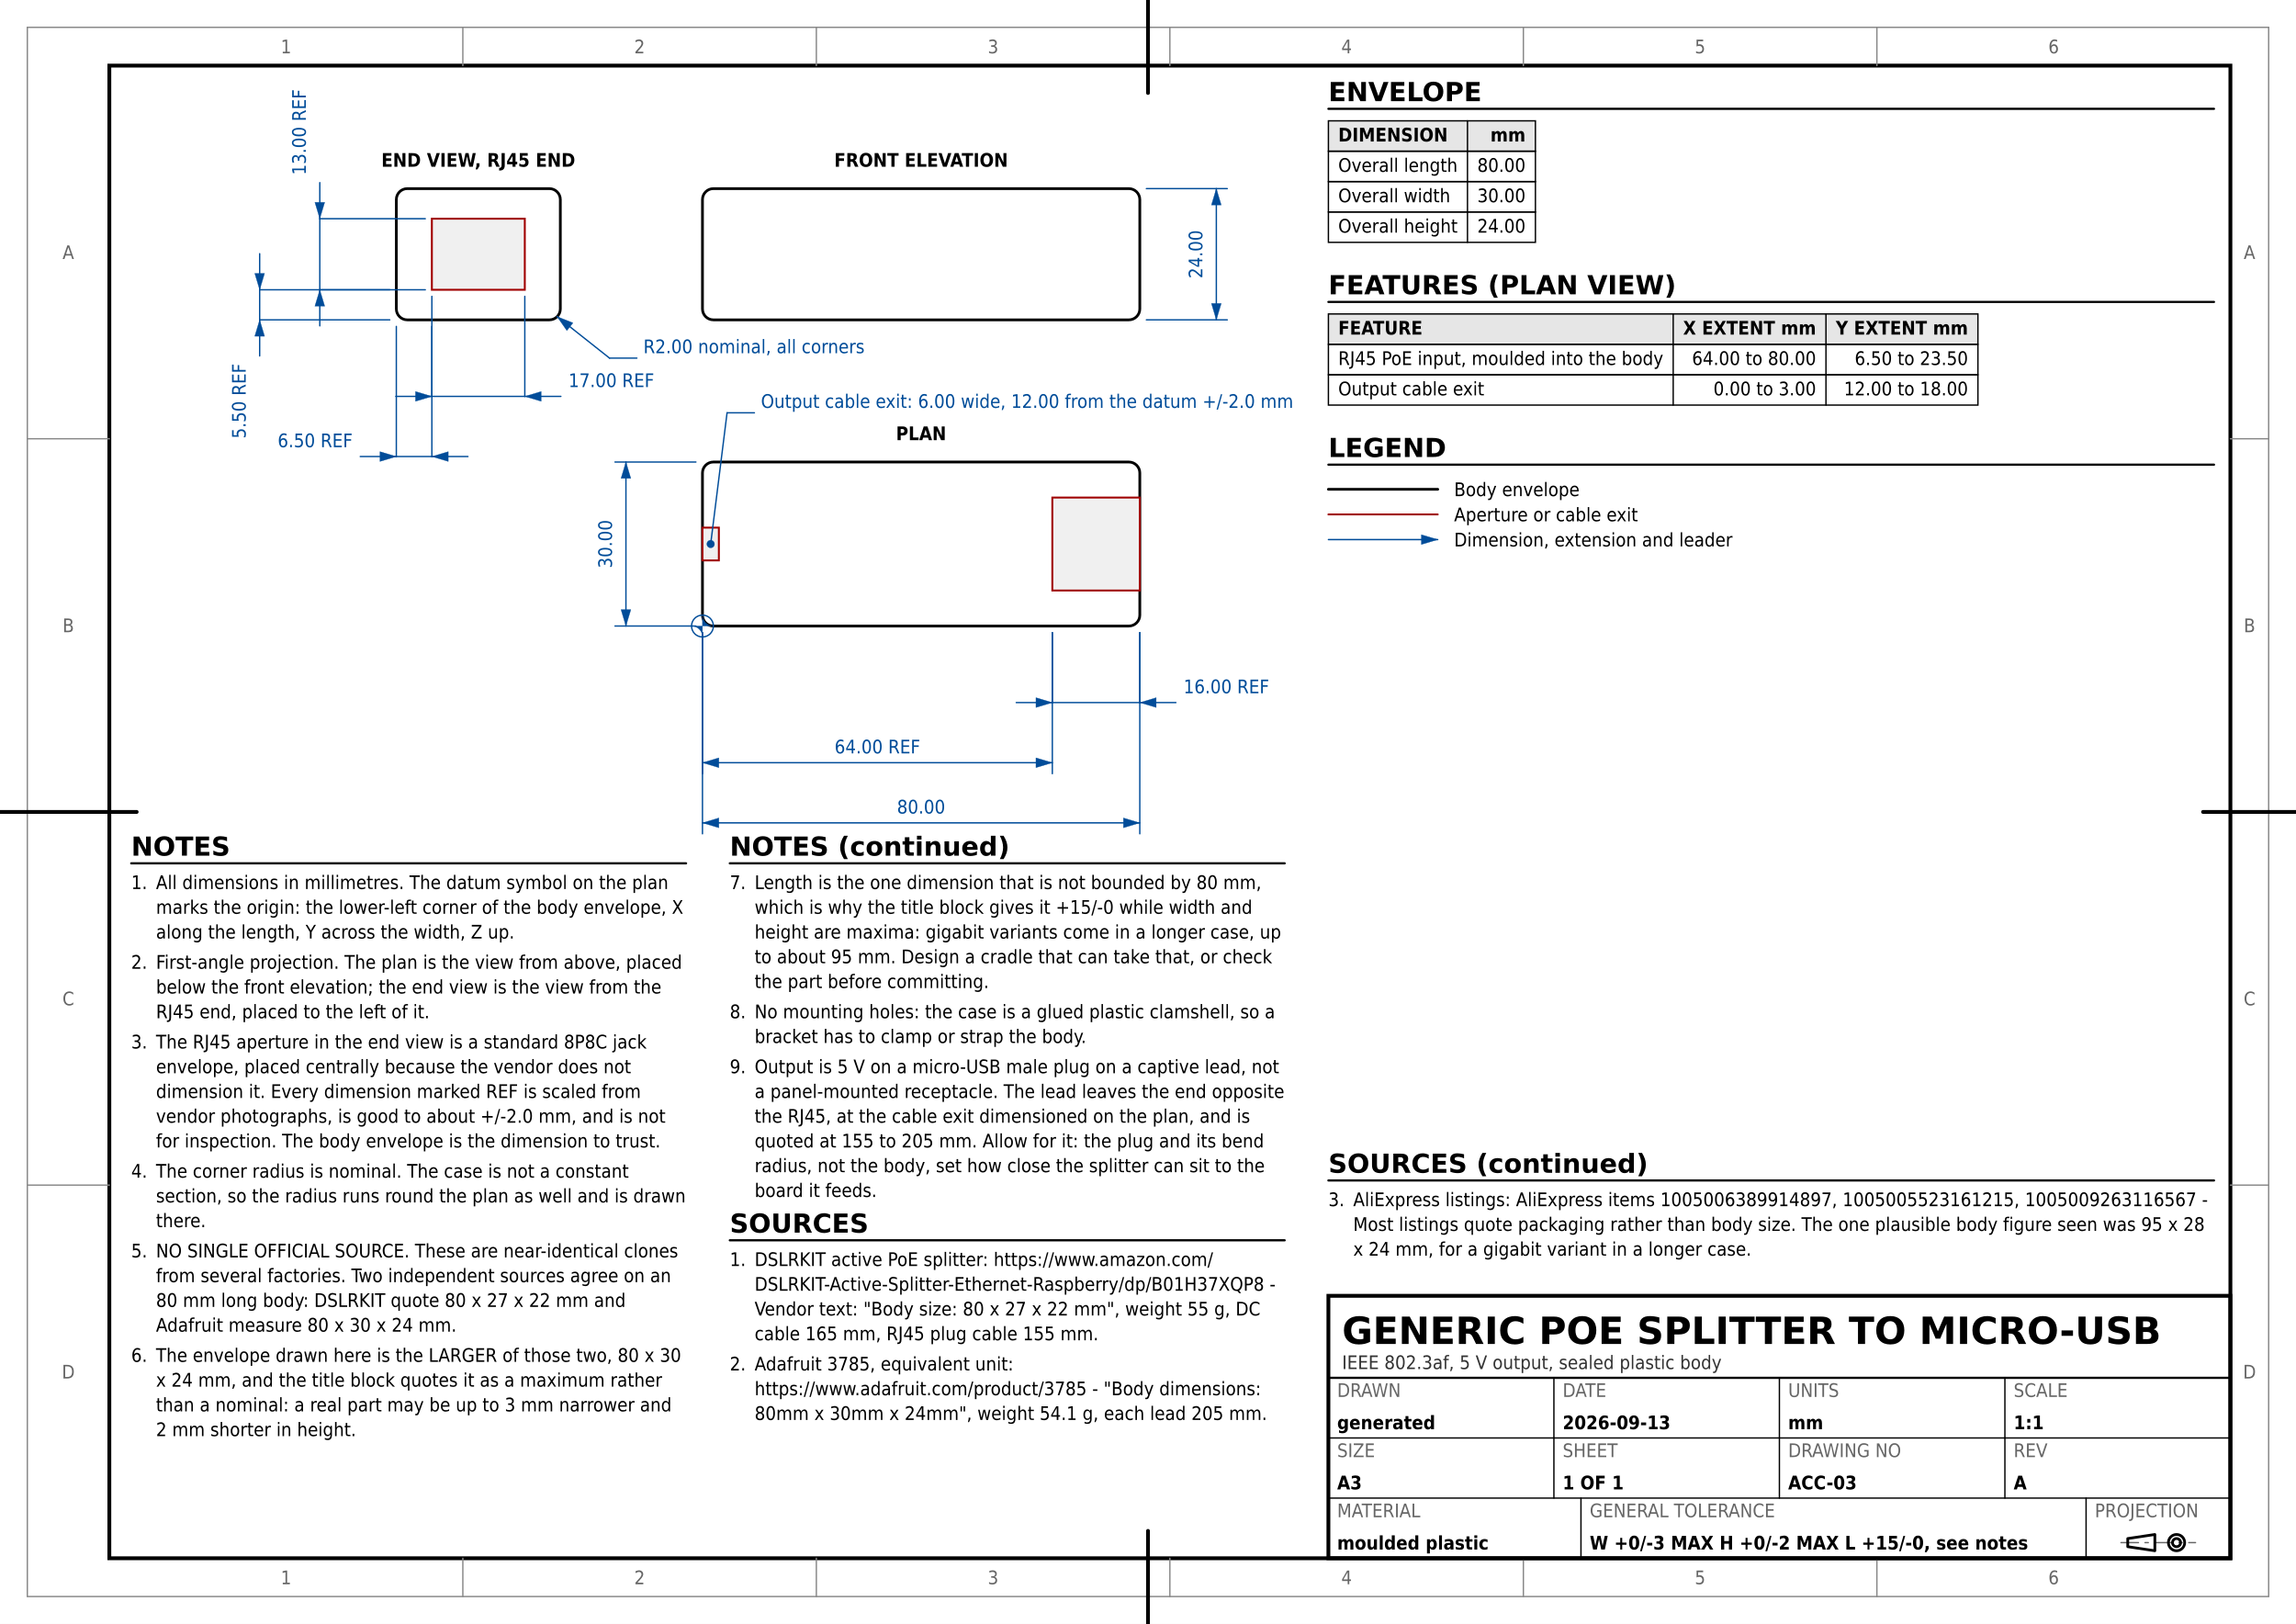
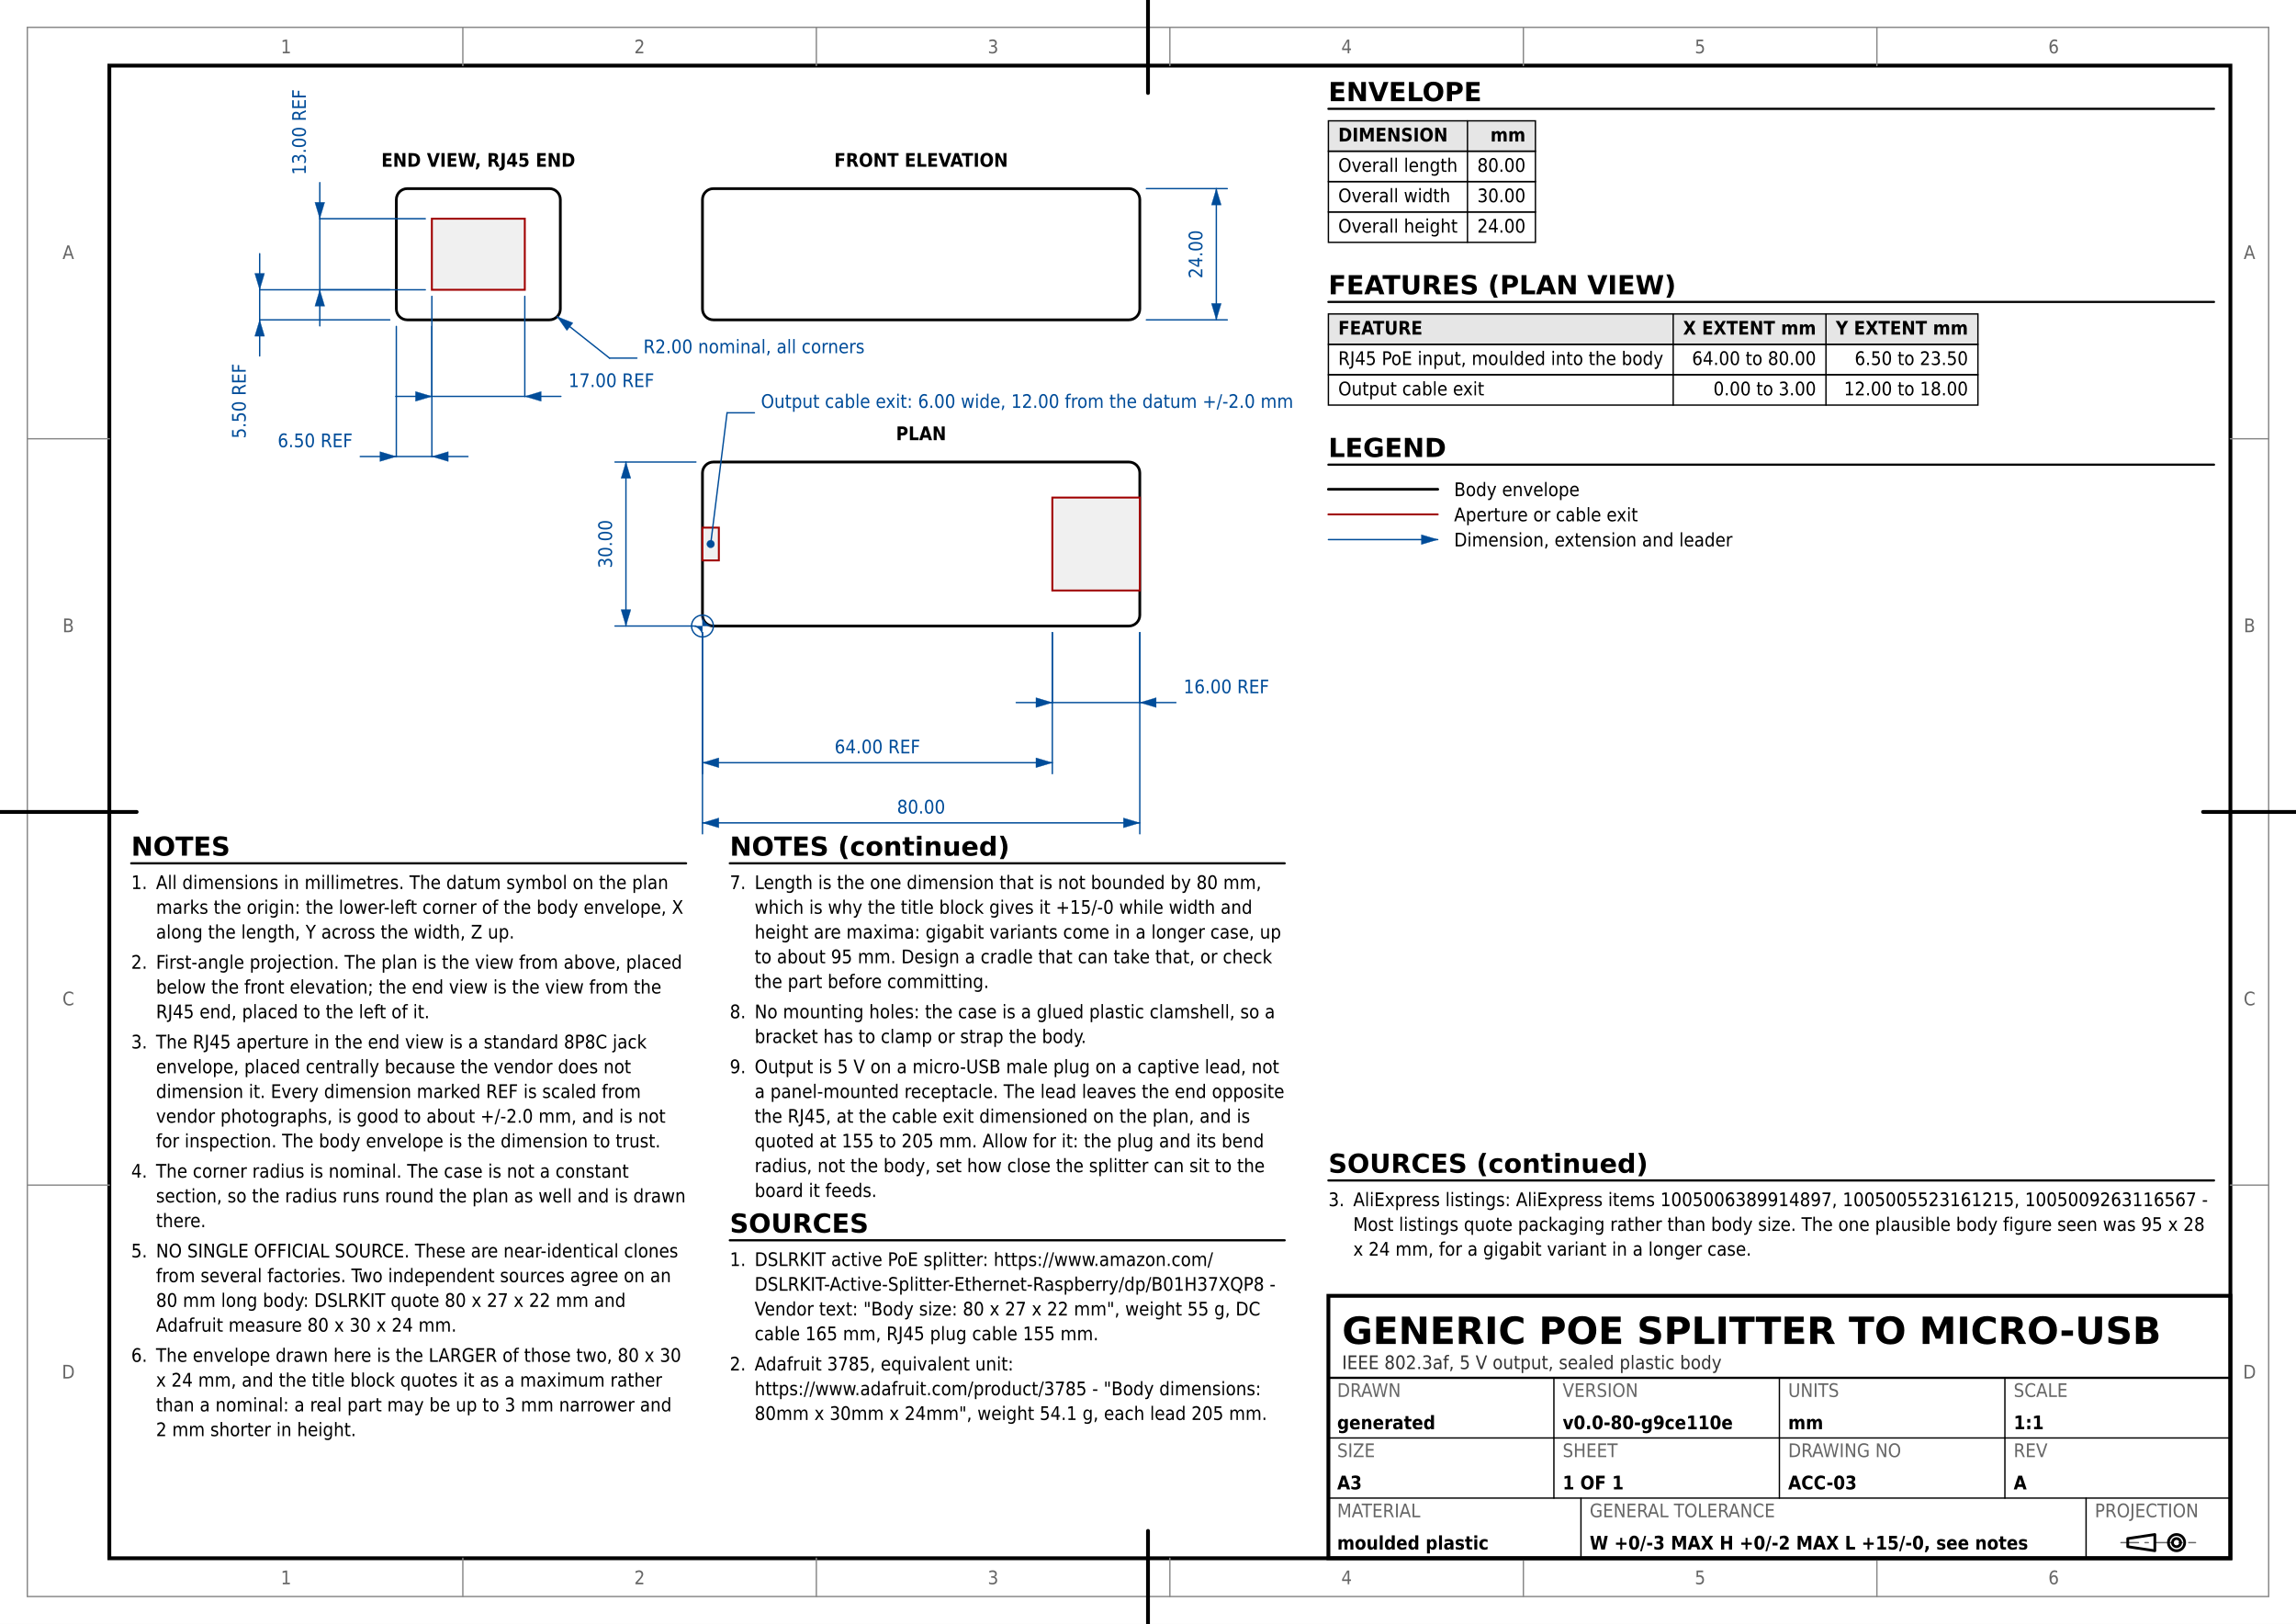
<svg xmlns="http://www.w3.org/2000/svg" version="1.1" width="420mm" height="297mm" viewBox="0 0 420 297">
  <rect width="100%" height="100%" fill="#ffffff" />
  <rect x="5" y="5" width="410" height="287" fill="none" stroke="#888888" stroke-width="0.25" />
  <rect x="20" y="12" width="388" height="273" fill="none" stroke="#000000" stroke-width="0.7" />
  <text x="52.333" y="289.75" font-family="DejaVu Sans Condensed, DejaVu Sans, Liberation Sans, sans-serif" font-size="3.429" fill="#666666" text-anchor="middle">1</text>
  <text x="52.333" y="9.75" font-family="DejaVu Sans Condensed, DejaVu Sans, Liberation Sans, sans-serif" font-size="3.429" fill="#666666" text-anchor="middle">1</text>
  <line x1="84.667" y1="292" x2="84.667" y2="285" stroke="#888888" stroke-width="0.25" stroke-linecap="round" />
  <line x1="84.667" y1="12" x2="84.667" y2="5" stroke="#888888" stroke-width="0.25" stroke-linecap="round" />
  <text x="117" y="289.75" font-family="DejaVu Sans Condensed, DejaVu Sans, Liberation Sans, sans-serif" font-size="3.429" fill="#666666" text-anchor="middle">2</text>
  <text x="117" y="9.75" font-family="DejaVu Sans Condensed, DejaVu Sans, Liberation Sans, sans-serif" font-size="3.429" fill="#666666" text-anchor="middle">2</text>
  <line x1="149.333" y1="292" x2="149.333" y2="285" stroke="#888888" stroke-width="0.25" stroke-linecap="round" />
  <line x1="149.333" y1="12" x2="149.333" y2="5" stroke="#888888" stroke-width="0.25" stroke-linecap="round" />
  <text x="181.667" y="289.75" font-family="DejaVu Sans Condensed, DejaVu Sans, Liberation Sans, sans-serif" font-size="3.429" fill="#666666" text-anchor="middle">3</text>
  <text x="181.667" y="9.75" font-family="DejaVu Sans Condensed, DejaVu Sans, Liberation Sans, sans-serif" font-size="3.429" fill="#666666" text-anchor="middle">3</text>
  <line x1="214" y1="292" x2="214" y2="285" stroke="#888888" stroke-width="0.25" stroke-linecap="round" />
  <line x1="214" y1="12" x2="214" y2="5" stroke="#888888" stroke-width="0.25" stroke-linecap="round" />
  <text x="246.333" y="289.75" font-family="DejaVu Sans Condensed, DejaVu Sans, Liberation Sans, sans-serif" font-size="3.429" fill="#666666" text-anchor="middle">4</text>
  <text x="246.333" y="9.75" font-family="DejaVu Sans Condensed, DejaVu Sans, Liberation Sans, sans-serif" font-size="3.429" fill="#666666" text-anchor="middle">4</text>
  <line x1="278.667" y1="292" x2="278.667" y2="285" stroke="#888888" stroke-width="0.25" stroke-linecap="round" />
  <line x1="278.667" y1="12" x2="278.667" y2="5" stroke="#888888" stroke-width="0.25" stroke-linecap="round" />
  <text x="311" y="289.75" font-family="DejaVu Sans Condensed, DejaVu Sans, Liberation Sans, sans-serif" font-size="3.429" fill="#666666" text-anchor="middle">5</text>
  <text x="311" y="9.75" font-family="DejaVu Sans Condensed, DejaVu Sans, Liberation Sans, sans-serif" font-size="3.429" fill="#666666" text-anchor="middle">5</text>
  <line x1="343.333" y1="292" x2="343.333" y2="285" stroke="#888888" stroke-width="0.25" stroke-linecap="round" />
  <line x1="343.333" y1="12" x2="343.333" y2="5" stroke="#888888" stroke-width="0.25" stroke-linecap="round" />
  <text x="375.667" y="289.75" font-family="DejaVu Sans Condensed, DejaVu Sans, Liberation Sans, sans-serif" font-size="3.429" fill="#666666" text-anchor="middle">6</text>
  <text x="375.667" y="9.75" font-family="DejaVu Sans Condensed, DejaVu Sans, Liberation Sans, sans-serif" font-size="3.429" fill="#666666" text-anchor="middle">6</text>
  <text x="12.5" y="252.125" font-family="DejaVu Sans Condensed, DejaVu Sans, Liberation Sans, sans-serif" font-size="3.429" fill="#666666" text-anchor="middle">D</text>
  <text x="411.5" y="252.125" font-family="DejaVu Sans Condensed, DejaVu Sans, Liberation Sans, sans-serif" font-size="3.429" fill="#666666" text-anchor="middle">D</text>
  <line x1="5" y1="216.75" x2="20" y2="216.75" stroke="#888888" stroke-width="0.25" stroke-linecap="round" />
  <line x1="408" y1="216.75" x2="415" y2="216.75" stroke="#888888" stroke-width="0.25" stroke-linecap="round" />
  <text x="12.5" y="183.875" font-family="DejaVu Sans Condensed, DejaVu Sans, Liberation Sans, sans-serif" font-size="3.429" fill="#666666" text-anchor="middle">C</text>
  <text x="411.5" y="183.875" font-family="DejaVu Sans Condensed, DejaVu Sans, Liberation Sans, sans-serif" font-size="3.429" fill="#666666" text-anchor="middle">C</text>
  <line x1="5" y1="148.5" x2="20" y2="148.5" stroke="#888888" stroke-width="0.25" stroke-linecap="round" />
  <line x1="408" y1="148.5" x2="415" y2="148.5" stroke="#888888" stroke-width="0.25" stroke-linecap="round" />
  <text x="12.5" y="115.625" font-family="DejaVu Sans Condensed, DejaVu Sans, Liberation Sans, sans-serif" font-size="3.429" fill="#666666" text-anchor="middle">B</text>
  <text x="411.5" y="115.625" font-family="DejaVu Sans Condensed, DejaVu Sans, Liberation Sans, sans-serif" font-size="3.429" fill="#666666" text-anchor="middle">B</text>
  <line x1="5" y1="80.25" x2="20" y2="80.25" stroke="#888888" stroke-width="0.25" stroke-linecap="round" />
  <line x1="408" y1="80.25" x2="415" y2="80.25" stroke="#888888" stroke-width="0.25" stroke-linecap="round" />
  <text x="12.5" y="47.375" font-family="DejaVu Sans Condensed, DejaVu Sans, Liberation Sans, sans-serif" font-size="3.429" fill="#666666" text-anchor="middle">A</text>
  <text x="411.5" y="47.375" font-family="DejaVu Sans Condensed, DejaVu Sans, Liberation Sans, sans-serif" font-size="3.429" fill="#666666" text-anchor="middle">A</text>
  <line x1="210" y1="297" x2="210" y2="280" stroke="#000000" stroke-width="0.7" stroke-linecap="round" />
  <line x1="210" y1="17" x2="210" y2="0" stroke="#000000" stroke-width="0.7" stroke-linecap="round" />
  <line x1="0" y1="148.5" x2="25" y2="148.5" stroke="#000000" stroke-width="0.7" stroke-linecap="round" />
  <line x1="403" y1="148.5" x2="420" y2="148.5" stroke="#000000" stroke-width="0.7" stroke-linecap="round" />
  <rect x="128.5" y="34.5" width="80" height="24" fill="none" stroke="#000000" stroke-width="0.5" rx="2" ry="2" />
  <rect x="128.5" y="84.5" width="80" height="30" fill="none" stroke="#000000" stroke-width="0.5" rx="2" ry="2" />
  <rect x="72.5" y="34.5" width="30" height="24" fill="none" stroke="#000000" stroke-width="0.5" rx="2" ry="2" />
  <text x="168.5" y="30.5" font-family="DejaVu Sans Condensed, DejaVu Sans, Liberation Sans, sans-serif" font-size="3.429" fill="#000000" text-anchor="middle" font-weight="bold">FRONT ELEVATION</text>
  <text x="168.5" y="80.5" font-family="DejaVu Sans Condensed, DejaVu Sans, Liberation Sans, sans-serif" font-size="3.429" fill="#000000" text-anchor="middle" font-weight="bold">PLAN</text>
  <text x="87.5" y="30.5" font-family="DejaVu Sans Condensed, DejaVu Sans, Liberation Sans, sans-serif" font-size="3.429" fill="#000000" text-anchor="middle" font-weight="bold">END VIEW, RJ45 END</text>
  <rect x="192.5" y="91" width="16" height="17" fill="#f0f0f0" stroke="#a00000" stroke-width="0.35" />
  <rect x="79" y="40" width="17" height="13" fill="#f0f0f0" stroke="#a00000" stroke-width="0.35" />
  <line x1="79" y1="54.2" x2="79" y2="72.5" stroke="#004c99" stroke-width="0.25" stroke-linecap="round" />
  <line x1="96" y1="54.2" x2="96" y2="72.5" stroke="#004c99" stroke-width="0.25" stroke-linecap="round" />
  <line x1="79" y1="72.5" x2="96" y2="72.5" stroke="#004c99" stroke-width="0.25" stroke-linecap="round" />
  <polygon points="79,72.5 76,71.6 76,73.4" fill="#004c99" stroke="#004c99" stroke-width="0.05" stroke-linejoin="round" />
  <polygon points="96,72.5 99,73.4 99,71.6" fill="#004c99" stroke="#004c99" stroke-width="0.05" stroke-linejoin="round" />
  <line x1="72.4" y1="72.5" x2="79" y2="72.5" stroke="#004c99" stroke-width="0.25" stroke-linecap="round" />
  <line x1="96" y1="72.5" x2="102.6" y2="72.5" stroke="#004c99" stroke-width="0.25" stroke-linecap="round" />
  <text x="104" y="70.791" font-family="DejaVu Sans Condensed, DejaVu Sans, Liberation Sans, sans-serif" font-size="3.429" fill="#004c99" text-anchor="start">17.00 REF</text>
  <line x1="72.5" y1="59.7" x2="72.5" y2="83.5" stroke="#004c99" stroke-width="0.25" stroke-linecap="round" />
  <line x1="79" y1="59.7" x2="79" y2="83.5" stroke="#004c99" stroke-width="0.25" stroke-linecap="round" />
  <line x1="72.5" y1="83.5" x2="79" y2="83.5" stroke="#004c99" stroke-width="0.25" stroke-linecap="round" />
  <polygon points="72.5,83.5 69.5,82.6 69.5,84.4" fill="#004c99" stroke="#004c99" stroke-width="0.05" stroke-linejoin="round" />
  <polygon points="79,83.5 82,84.4 82,82.6" fill="#004c99" stroke="#004c99" stroke-width="0.05" stroke-linejoin="round" />
  <line x1="65.9" y1="83.5" x2="72.5" y2="83.5" stroke="#004c99" stroke-width="0.25" stroke-linecap="round" />
  <line x1="79" y1="83.5" x2="85.6" y2="83.5" stroke="#004c99" stroke-width="0.25" stroke-linecap="round" />
  <text x="64.5" y="81.791" font-family="DejaVu Sans Condensed, DejaVu Sans, Liberation Sans, sans-serif" font-size="3.429" fill="#004c99" text-anchor="end">6.50 REF</text>
  <line x1="77.8" y1="53" x2="58.5" y2="53" stroke="#004c99" stroke-width="0.25" stroke-linecap="round" />
  <line x1="77.8" y1="40" x2="58.5" y2="40" stroke="#004c99" stroke-width="0.25" stroke-linecap="round" />
  <line x1="58.5" y1="53" x2="58.5" y2="40" stroke="#004c99" stroke-width="0.25" stroke-linecap="round" />
  <polygon points="58.5,53 57.6,56 59.4,56" fill="#004c99" stroke="#004c99" stroke-width="0.05" stroke-linejoin="round" />
  <polygon points="58.5,40 59.4,37 57.6,37" fill="#004c99" stroke="#004c99" stroke-width="0.05" stroke-linejoin="round" />
  <line x1="58.5" y1="59.6" x2="58.5" y2="53" stroke="#004c99" stroke-width="0.25" stroke-linecap="round" />
  <line x1="58.5" y1="40" x2="58.5" y2="33.4" stroke="#004c99" stroke-width="0.25" stroke-linecap="round" />
  <text x="55.945" y="32" font-family="DejaVu Sans Condensed, DejaVu Sans, Liberation Sans, sans-serif" font-size="3.429" fill="#004c99" text-anchor="start" transform="rotate(-90 55.9453 32)">13.00 REF</text>
  <line x1="71.3" y1="58.5" x2="47.5" y2="58.5" stroke="#004c99" stroke-width="0.25" stroke-linecap="round" />
  <line x1="71.3" y1="53" x2="47.5" y2="53" stroke="#004c99" stroke-width="0.25" stroke-linecap="round" />
  <line x1="47.5" y1="58.5" x2="47.5" y2="53" stroke="#004c99" stroke-width="0.25" stroke-linecap="round" />
  <polygon points="47.5,58.5 46.6,61.5 48.4,61.5" fill="#004c99" stroke="#004c99" stroke-width="0.05" stroke-linejoin="round" />
  <polygon points="47.5,53 48.4,50 46.6,50" fill="#004c99" stroke="#004c99" stroke-width="0.05" stroke-linejoin="round" />
  <line x1="47.5" y1="65.1" x2="47.5" y2="58.5" stroke="#004c99" stroke-width="0.25" stroke-linecap="round" />
  <line x1="47.5" y1="53" x2="47.5" y2="46.4" stroke="#004c99" stroke-width="0.25" stroke-linecap="round" />
  <text x="44.945" y="66.5" font-family="DejaVu Sans Condensed, DejaVu Sans, Liberation Sans, sans-serif" font-size="3.429" fill="#004c99" text-anchor="end" transform="rotate(-90 44.9453 66.5)">5.50 REF</text>
  <line x1="192.5" y1="115.7" x2="192.5" y2="128.5" stroke="#004c99" stroke-width="0.25" stroke-linecap="round" />
  <line x1="208.5" y1="115.7" x2="208.5" y2="128.5" stroke="#004c99" stroke-width="0.25" stroke-linecap="round" />
  <line x1="192.5" y1="128.5" x2="208.5" y2="128.5" stroke="#004c99" stroke-width="0.25" stroke-linecap="round" />
  <polygon points="192.5,128.5 189.5,127.6 189.5,129.4" fill="#004c99" stroke="#004c99" stroke-width="0.05" stroke-linejoin="round" />
  <polygon points="208.5,128.5 211.5,129.4 211.5,127.6" fill="#004c99" stroke="#004c99" stroke-width="0.05" stroke-linejoin="round" />
  <line x1="185.9" y1="128.5" x2="192.5" y2="128.5" stroke="#004c99" stroke-width="0.25" stroke-linecap="round" />
  <line x1="208.5" y1="128.5" x2="215.1" y2="128.5" stroke="#004c99" stroke-width="0.25" stroke-linecap="round" />
  <text x="216.5" y="126.791" font-family="DejaVu Sans Condensed, DejaVu Sans, Liberation Sans, sans-serif" font-size="3.429" fill="#004c99" text-anchor="start">16.00 REF</text>
  <line x1="128.5" y1="115.7" x2="128.5" y2="141.5" stroke="#004c99" stroke-width="0.25" stroke-linecap="round" />
  <line x1="192.5" y1="115.7" x2="192.5" y2="141.5" stroke="#004c99" stroke-width="0.25" stroke-linecap="round" />
  <line x1="128.5" y1="139.5" x2="192.5" y2="139.5" stroke="#004c99" stroke-width="0.25" stroke-linecap="round" />
  <polygon points="128.5,139.5 131.5,140.4 131.5,138.6" fill="#004c99" stroke="#004c99" stroke-width="0.05" stroke-linejoin="round" />
  <polygon points="192.5,139.5 189.5,138.6 189.5,140.4" fill="#004c99" stroke="#004c99" stroke-width="0.05" stroke-linejoin="round" />
  <text x="160.5" y="137.791" font-family="DejaVu Sans Condensed, DejaVu Sans, Liberation Sans, sans-serif" font-size="3.429" fill="#004c99" text-anchor="middle">64.00 REF</text>
  <rect x="128.5" y="96.5" width="3" height="6" fill="#f0f0f0" stroke="#a00000" stroke-width="0.35" />
  <circle cx="130" cy="99.5" r="0.7" fill="#004c99" stroke="#004c99" stroke-width="0.05" />
  <line x1="130" y1="99.5" x2="133" y2="75.5" stroke="#004c99" stroke-width="0.25" stroke-linecap="round" />
  <line x1="133" y1="75.5" x2="138" y2="75.5" stroke="#004c99" stroke-width="0.25" stroke-linecap="round" />
  <text x="139.2" y="74.6" font-family="DejaVu Sans Condensed, DejaVu Sans, Liberation Sans, sans-serif" font-size="3.429" fill="#004c99" text-anchor="start">Output cable exit: 6.00 wide, 12.00 from the datum +/-2.0 mm</text>
  <line x1="128.5" y1="115.7" x2="128.5" y2="152.5" stroke="#004c99" stroke-width="0.25" stroke-linecap="round" />
  <line x1="208.5" y1="115.7" x2="208.5" y2="152.5" stroke="#004c99" stroke-width="0.25" stroke-linecap="round" />
  <line x1="128.5" y1="150.5" x2="208.5" y2="150.5" stroke="#004c99" stroke-width="0.25" stroke-linecap="round" />
  <polygon points="128.5,150.5 131.5,151.4 131.5,149.6" fill="#004c99" stroke="#004c99" stroke-width="0.05" stroke-linejoin="round" />
  <polygon points="208.5,150.5 205.5,149.6 205.5,151.4" fill="#004c99" stroke="#004c99" stroke-width="0.05" stroke-linejoin="round" />
  <text x="168.5" y="148.791" font-family="DejaVu Sans Condensed, DejaVu Sans, Liberation Sans, sans-serif" font-size="3.429" fill="#004c99" text-anchor="middle">80.00</text>
  <line x1="127.3" y1="114.5" x2="112.5" y2="114.5" stroke="#004c99" stroke-width="0.25" stroke-linecap="round" />
  <line x1="127.3" y1="84.5" x2="112.5" y2="84.5" stroke="#004c99" stroke-width="0.25" stroke-linecap="round" />
  <line x1="114.5" y1="114.5" x2="114.5" y2="84.5" stroke="#004c99" stroke-width="0.25" stroke-linecap="round" />
  <polygon points="114.5,114.5 115.4,111.5 113.6,111.5" fill="#004c99" stroke="#004c99" stroke-width="0.05" stroke-linejoin="round" />
  <polygon points="114.5,84.5 113.6,87.5 115.4,87.5" fill="#004c99" stroke="#004c99" stroke-width="0.05" stroke-linejoin="round" />
  <text x="111.945" y="99.5" font-family="DejaVu Sans Condensed, DejaVu Sans, Liberation Sans, sans-serif" font-size="3.429" fill="#004c99" text-anchor="middle" transform="rotate(-90 111.9453 99.5)">30.00</text>
  <line x1="209.7" y1="58.5" x2="224.5" y2="58.5" stroke="#004c99" stroke-width="0.25" stroke-linecap="round" />
  <line x1="209.7" y1="34.5" x2="224.5" y2="34.5" stroke="#004c99" stroke-width="0.25" stroke-linecap="round" />
  <line x1="222.5" y1="58.5" x2="222.5" y2="34.5" stroke="#004c99" stroke-width="0.25" stroke-linecap="round" />
  <polygon points="222.5,58.5 223.4,55.5 221.6,55.5" fill="#004c99" stroke="#004c99" stroke-width="0.05" stroke-linejoin="round" />
  <polygon points="222.5,34.5 221.6,37.5 223.4,37.5" fill="#004c99" stroke="#004c99" stroke-width="0.05" stroke-linejoin="round" />
  <text x="219.945" y="46.5" font-family="DejaVu Sans Condensed, DejaVu Sans, Liberation Sans, sans-serif" font-size="3.429" fill="#004c99" text-anchor="middle" transform="rotate(-90 219.9453 46.5)">24.00</text>
  <polygon points="101.9,57.9 103.694,60.468 104.811,59.056" fill="#004c99" stroke="#004c99" stroke-width="0.05" stroke-linejoin="round" />
  <line x1="101.9" y1="57.9" x2="111.5" y2="65.5" stroke="#004c99" stroke-width="0.25" stroke-linecap="round" />
  <line x1="111.5" y1="65.5" x2="116.5" y2="65.5" stroke="#004c99" stroke-width="0.25" stroke-linecap="round" />
  <text x="117.7" y="64.6" font-family="DejaVu Sans Condensed, DejaVu Sans, Liberation Sans, sans-serif" font-size="3.429" fill="#004c99" text-anchor="start">R2.00 nominal, all corners</text>
  <circle cx="128.5" cy="114.5" r="2" fill="none" stroke="#004c99" stroke-width="0.25" />
  <path d="M 128.5 114.5 L 130.5 114.5 A 2.0 2.0 0 0 1 128.5 112.5 Z" fill="#004c99" stroke="#004c99" stroke-width="0.05" stroke-linejoin="round" stroke-linecap="round" />
  <path d="M 128.5 114.5 L 126.5 114.5 A 2.0 2.0 0 0 1 128.5 116.5 Z" fill="#004c99" stroke="#004c99" stroke-width="0.05" stroke-linejoin="round" stroke-linecap="round" />
  <text x="243" y="18.5" font-family="DejaVu Sans, Liberation Sans, sans-serif" font-size="4.801" fill="#000000" text-anchor="start" font-weight="bold">ENVELOPE</text>
  <line x1="243" y1="19.9" x2="405" y2="19.9" stroke="#000000" stroke-width="0.4" stroke-linecap="round" />
  <rect x="243" y="22.1" width="37.87" height="5.556" fill="#e6e6e6" stroke="#000000" stroke-width="0.25" />
  <text x="244.8" y="25.878" font-family="DejaVu Sans Condensed, DejaVu Sans, Liberation Sans, sans-serif" font-size="3.429" fill="#000000" text-anchor="start" font-weight="bold">DIMENSION</text>
  <text x="279.07" y="25.878" font-family="DejaVu Sans Condensed, DejaVu Sans, Liberation Sans, sans-serif" font-size="3.429" fill="#000000" text-anchor="end" font-weight="bold">mm</text>
  <rect x="243" y="27.656" width="37.87" height="5.556" fill="none" stroke="#000000" stroke-width="0.25" />
  <text x="244.8" y="31.433" font-family="DejaVu Sans Condensed, DejaVu Sans, Liberation Sans, sans-serif" font-size="3.429" fill="#000000" text-anchor="start">Overall length</text>
  <text x="279.07" y="31.433" font-family="DejaVu Sans Condensed, DejaVu Sans, Liberation Sans, sans-serif" font-size="3.429" fill="#000000" text-anchor="end">80.00</text>
  <rect x="243" y="33.211" width="37.87" height="5.556" fill="none" stroke="#000000" stroke-width="0.25" />
  <text x="244.8" y="36.989" font-family="DejaVu Sans Condensed, DejaVu Sans, Liberation Sans, sans-serif" font-size="3.429" fill="#000000" text-anchor="start">Overall width</text>
  <text x="279.07" y="36.989" font-family="DejaVu Sans Condensed, DejaVu Sans, Liberation Sans, sans-serif" font-size="3.429" fill="#000000" text-anchor="end">30.00</text>
  <rect x="243" y="38.767" width="37.87" height="5.556" fill="none" stroke="#000000" stroke-width="0.25" />
  <text x="244.8" y="42.544" font-family="DejaVu Sans Condensed, DejaVu Sans, Liberation Sans, sans-serif" font-size="3.429" fill="#000000" text-anchor="start">Overall height</text>
  <text x="279.07" y="42.544" font-family="DejaVu Sans Condensed, DejaVu Sans, Liberation Sans, sans-serif" font-size="3.429" fill="#000000" text-anchor="end">24.00</text>
  <line x1="268.441" y1="22.1" x2="268.441" y2="44.322" stroke="#000000" stroke-width="0.25" stroke-linecap="round" />
  <text x="243" y="53.822" font-family="DejaVu Sans, Liberation Sans, sans-serif" font-size="4.801" fill="#000000" text-anchor="start" font-weight="bold">FEATURES (PLAN VIEW)</text>
  <line x1="243" y1="55.222" x2="405" y2="55.222" stroke="#000000" stroke-width="0.4" stroke-linecap="round" />
  <rect x="243" y="57.422" width="118.816" height="5.556" fill="#e6e6e6" stroke="#000000" stroke-width="0.25" />
  <text x="244.8" y="61.2" font-family="DejaVu Sans Condensed, DejaVu Sans, Liberation Sans, sans-serif" font-size="3.429" fill="#000000" text-anchor="start" font-weight="bold">FEATURE</text>
  <text x="332.218" y="61.2" font-family="DejaVu Sans Condensed, DejaVu Sans, Liberation Sans, sans-serif" font-size="3.429" fill="#000000" text-anchor="end" font-weight="bold">X EXTENT mm</text>
  <text x="360.016" y="61.2" font-family="DejaVu Sans Condensed, DejaVu Sans, Liberation Sans, sans-serif" font-size="3.429" fill="#000000" text-anchor="end" font-weight="bold">Y EXTENT mm</text>
  <rect x="243" y="62.978" width="118.816" height="5.556" fill="none" stroke="#000000" stroke-width="0.25" />
  <text x="244.8" y="66.756" font-family="DejaVu Sans Condensed, DejaVu Sans, Liberation Sans, sans-serif" font-size="3.429" fill="#000000" text-anchor="start">RJ45 PoE input, moulded into the body</text>
  <text x="332.218" y="66.756" font-family="DejaVu Sans Condensed, DejaVu Sans, Liberation Sans, sans-serif" font-size="3.429" fill="#000000" text-anchor="end">64.00 to 80.00</text>
  <text x="360.016" y="66.756" font-family="DejaVu Sans Condensed, DejaVu Sans, Liberation Sans, sans-serif" font-size="3.429" fill="#000000" text-anchor="end">6.50 to 23.50</text>
  <rect x="243" y="68.533" width="118.816" height="5.556" fill="none" stroke="#000000" stroke-width="0.25" />
  <text x="244.8" y="72.311" font-family="DejaVu Sans Condensed, DejaVu Sans, Liberation Sans, sans-serif" font-size="3.429" fill="#000000" text-anchor="start">Output cable exit</text>
  <text x="332.218" y="72.311" font-family="DejaVu Sans Condensed, DejaVu Sans, Liberation Sans, sans-serif" font-size="3.429" fill="#000000" text-anchor="end">0.00 to 3.00</text>
  <text x="360.016" y="72.311" font-family="DejaVu Sans Condensed, DejaVu Sans, Liberation Sans, sans-serif" font-size="3.429" fill="#000000" text-anchor="end">12.00 to 18.00</text>
  <line x1="306.074" y1="57.422" x2="306.074" y2="74.089" stroke="#000000" stroke-width="0.25" stroke-linecap="round" />
  <line x1="334.018" y1="57.422" x2="334.018" y2="74.089" stroke="#000000" stroke-width="0.25" stroke-linecap="round" />
  <text x="243" y="83.589" font-family="DejaVu Sans, Liberation Sans, sans-serif" font-size="4.801" fill="#000000" text-anchor="start" font-weight="bold">LEGEND</text>
  <line x1="243" y1="84.989" x2="405" y2="84.989" stroke="#000000" stroke-width="0.4" stroke-linecap="round" />
  <line x1="243" y1="89.489" x2="263" y2="89.489" stroke="#000000" stroke-width="0.5" stroke-linecap="round" />
  <text x="266" y="90.739" font-family="DejaVu Sans Condensed, DejaVu Sans, Liberation Sans, sans-serif" font-size="3.429" fill="#000000" text-anchor="start">Body envelope</text>
  <line x1="243" y1="94.089" x2="263" y2="94.089" stroke="#a00000" stroke-width="0.35" stroke-linecap="round" />
  <text x="266" y="95.339" font-family="DejaVu Sans Condensed, DejaVu Sans, Liberation Sans, sans-serif" font-size="3.429" fill="#000000" text-anchor="start">Aperture or cable exit</text>
  <line x1="243" y1="98.689" x2="263" y2="98.689" stroke="#004c99" stroke-width="0.25" stroke-linecap="round" />
  <polygon points="263,98.689 260,97.789 260,99.589" fill="#004c99" stroke="#004c99" stroke-width="0.05" stroke-linejoin="round" />
  <text x="266" y="99.939" font-family="DejaVu Sans Condensed, DejaVu Sans, Liberation Sans, sans-serif" font-size="3.429" fill="#000000" text-anchor="start">Dimension, extension and leader</text>
  <text x="24" y="156.5" font-family="DejaVu Sans, Liberation Sans, sans-serif" font-size="4.801" fill="#000000" text-anchor="start" font-weight="bold">NOTES</text>
  <line x1="24" y1="157.9" x2="125.5" y2="157.9" stroke="#000000" stroke-width="0.4" stroke-linecap="round" />
  <text x="24" y="162.6" font-family="DejaVu Sans Condensed, DejaVu Sans, Liberation Sans, sans-serif" font-size="3.429" fill="#000000" text-anchor="start">1.</text>
  <text x="28.542" y="162.6" font-family="DejaVu Sans Condensed, DejaVu Sans, Liberation Sans, sans-serif" font-size="3.429" fill="#000000" text-anchor="start">All dimensions in millimetres. The datum symbol on the plan</text>
  <text x="28.542" y="167.127" font-family="DejaVu Sans Condensed, DejaVu Sans, Liberation Sans, sans-serif" font-size="3.429" fill="#000000" text-anchor="start">marks the origin: the lower-left corner of the body envelope, X</text>
  <text x="28.542" y="171.654" font-family="DejaVu Sans Condensed, DejaVu Sans, Liberation Sans, sans-serif" font-size="3.429" fill="#000000" text-anchor="start">along the length, Y across the width, Z up.</text>
  <text x="24" y="177.18" font-family="DejaVu Sans Condensed, DejaVu Sans, Liberation Sans, sans-serif" font-size="3.429" fill="#000000" text-anchor="start">2.</text>
  <text x="28.542" y="177.18" font-family="DejaVu Sans Condensed, DejaVu Sans, Liberation Sans, sans-serif" font-size="3.429" fill="#000000" text-anchor="start">First-angle projection. The plan is the view from above, placed</text>
  <text x="28.542" y="181.707" font-family="DejaVu Sans Condensed, DejaVu Sans, Liberation Sans, sans-serif" font-size="3.429" fill="#000000" text-anchor="start">below the front elevation; the end view is the view from the</text>
  <text x="28.542" y="186.234" font-family="DejaVu Sans Condensed, DejaVu Sans, Liberation Sans, sans-serif" font-size="3.429" fill="#000000" text-anchor="start">RJ45 end, placed to the left of it.</text>
  <text x="24" y="191.761" font-family="DejaVu Sans Condensed, DejaVu Sans, Liberation Sans, sans-serif" font-size="3.429" fill="#000000" text-anchor="start">3.</text>
  <text x="28.542" y="191.761" font-family="DejaVu Sans Condensed, DejaVu Sans, Liberation Sans, sans-serif" font-size="3.429" fill="#000000" text-anchor="start">The RJ45 aperture in the end view is a standard 8P8C jack</text>
  <text x="28.542" y="196.287" font-family="DejaVu Sans Condensed, DejaVu Sans, Liberation Sans, sans-serif" font-size="3.429" fill="#000000" text-anchor="start">envelope, placed centrally because the vendor does not</text>
  <text x="28.542" y="200.814" font-family="DejaVu Sans Condensed, DejaVu Sans, Liberation Sans, sans-serif" font-size="3.429" fill="#000000" text-anchor="start">dimension it. Every dimension marked REF is scaled from</text>
  <text x="28.542" y="205.341" font-family="DejaVu Sans Condensed, DejaVu Sans, Liberation Sans, sans-serif" font-size="3.429" fill="#000000" text-anchor="start">vendor photographs, is good to about +/-2.0 mm, and is not</text>
  <text x="28.542" y="209.868" font-family="DejaVu Sans Condensed, DejaVu Sans, Liberation Sans, sans-serif" font-size="3.429" fill="#000000" text-anchor="start">for inspection. The body envelope is the dimension to trust.</text>
  <text x="24" y="215.394" font-family="DejaVu Sans Condensed, DejaVu Sans, Liberation Sans, sans-serif" font-size="3.429" fill="#000000" text-anchor="start">4.</text>
  <text x="28.542" y="215.394" font-family="DejaVu Sans Condensed, DejaVu Sans, Liberation Sans, sans-serif" font-size="3.429" fill="#000000" text-anchor="start">The corner radius is nominal. The case is not a constant</text>
  <text x="28.542" y="219.921" font-family="DejaVu Sans Condensed, DejaVu Sans, Liberation Sans, sans-serif" font-size="3.429" fill="#000000" text-anchor="start">section, so the radius runs round the plan as well and is drawn</text>
  <text x="28.542" y="224.448" font-family="DejaVu Sans Condensed, DejaVu Sans, Liberation Sans, sans-serif" font-size="3.429" fill="#000000" text-anchor="start">there.</text>
  <text x="24" y="229.975" font-family="DejaVu Sans Condensed, DejaVu Sans, Liberation Sans, sans-serif" font-size="3.429" fill="#000000" text-anchor="start">5.</text>
  <text x="28.542" y="229.975" font-family="DejaVu Sans Condensed, DejaVu Sans, Liberation Sans, sans-serif" font-size="3.429" fill="#000000" text-anchor="start">NO SINGLE OFFICIAL SOURCE. These are near-identical clones</text>
  <text x="28.542" y="234.501" font-family="DejaVu Sans Condensed, DejaVu Sans, Liberation Sans, sans-serif" font-size="3.429" fill="#000000" text-anchor="start">from several factories. Two independent sources agree on an</text>
  <text x="28.542" y="239.028" font-family="DejaVu Sans Condensed, DejaVu Sans, Liberation Sans, sans-serif" font-size="3.429" fill="#000000" text-anchor="start">80 mm long body: DSLRKIT quote 80 x 27 x 22 mm and</text>
  <text x="28.542" y="243.555" font-family="DejaVu Sans Condensed, DejaVu Sans, Liberation Sans, sans-serif" font-size="3.429" fill="#000000" text-anchor="start">Adafruit measure 80 x 30 x 24 mm.</text>
  <text x="24" y="249.082" font-family="DejaVu Sans Condensed, DejaVu Sans, Liberation Sans, sans-serif" font-size="3.429" fill="#000000" text-anchor="start">6.</text>
  <text x="28.542" y="249.082" font-family="DejaVu Sans Condensed, DejaVu Sans, Liberation Sans, sans-serif" font-size="3.429" fill="#000000" text-anchor="start">The envelope drawn here is the LARGER of those two, 80 x 30</text>
  <text x="28.542" y="253.608" font-family="DejaVu Sans Condensed, DejaVu Sans, Liberation Sans, sans-serif" font-size="3.429" fill="#000000" text-anchor="start">x 24 mm, and the title block quotes it as a maximum rather</text>
  <text x="28.542" y="258.135" font-family="DejaVu Sans Condensed, DejaVu Sans, Liberation Sans, sans-serif" font-size="3.429" fill="#000000" text-anchor="start">than a nominal: a real part may be up to 3 mm narrower and</text>
  <text x="28.542" y="262.662" font-family="DejaVu Sans Condensed, DejaVu Sans, Liberation Sans, sans-serif" font-size="3.429" fill="#000000" text-anchor="start">2 mm shorter in height.</text>
  <text x="133.5" y="156.5" font-family="DejaVu Sans, Liberation Sans, sans-serif" font-size="4.801" fill="#000000" text-anchor="start" font-weight="bold">NOTES (continued)</text>
  <line x1="133.5" y1="157.9" x2="235" y2="157.9" stroke="#000000" stroke-width="0.4" stroke-linecap="round" />
  <text x="133.5" y="162.6" font-family="DejaVu Sans Condensed, DejaVu Sans, Liberation Sans, sans-serif" font-size="3.429" fill="#000000" text-anchor="start">7.</text>
  <text x="138.042" y="162.6" font-family="DejaVu Sans Condensed, DejaVu Sans, Liberation Sans, sans-serif" font-size="3.429" fill="#000000" text-anchor="start">Length is the one dimension that is not bounded by 80 mm,</text>
  <text x="138.042" y="167.127" font-family="DejaVu Sans Condensed, DejaVu Sans, Liberation Sans, sans-serif" font-size="3.429" fill="#000000" text-anchor="start">which is why the title block gives it +15/-0 while width and</text>
  <text x="138.042" y="171.654" font-family="DejaVu Sans Condensed, DejaVu Sans, Liberation Sans, sans-serif" font-size="3.429" fill="#000000" text-anchor="start">height are maxima: gigabit variants come in a longer case, up</text>
  <text x="138.042" y="176.18" font-family="DejaVu Sans Condensed, DejaVu Sans, Liberation Sans, sans-serif" font-size="3.429" fill="#000000" text-anchor="start">to about 95 mm. Design a cradle that can take that, or check</text>
  <text x="138.042" y="180.707" font-family="DejaVu Sans Condensed, DejaVu Sans, Liberation Sans, sans-serif" font-size="3.429" fill="#000000" text-anchor="start">the part before committing.</text>
  <text x="133.5" y="186.234" font-family="DejaVu Sans Condensed, DejaVu Sans, Liberation Sans, sans-serif" font-size="3.429" fill="#000000" text-anchor="start">8.</text>
  <text x="138.042" y="186.234" font-family="DejaVu Sans Condensed, DejaVu Sans, Liberation Sans, sans-serif" font-size="3.429" fill="#000000" text-anchor="start">No mounting holes: the case is a glued plastic clamshell, so a</text>
  <text x="138.042" y="190.761" font-family="DejaVu Sans Condensed, DejaVu Sans, Liberation Sans, sans-serif" font-size="3.429" fill="#000000" text-anchor="start">bracket has to clamp or strap the body.</text>
  <text x="133.5" y="196.287" font-family="DejaVu Sans Condensed, DejaVu Sans, Liberation Sans, sans-serif" font-size="3.429" fill="#000000" text-anchor="start">9.</text>
  <text x="138.042" y="196.287" font-family="DejaVu Sans Condensed, DejaVu Sans, Liberation Sans, sans-serif" font-size="3.429" fill="#000000" text-anchor="start">Output is 5 V on a micro-USB male plug on a captive lead, not</text>
  <text x="138.042" y="200.814" font-family="DejaVu Sans Condensed, DejaVu Sans, Liberation Sans, sans-serif" font-size="3.429" fill="#000000" text-anchor="start">a panel-mounted receptacle. The lead leaves the end opposite</text>
  <text x="138.042" y="205.341" font-family="DejaVu Sans Condensed, DejaVu Sans, Liberation Sans, sans-serif" font-size="3.429" fill="#000000" text-anchor="start">the RJ45, at the cable exit dimensioned on the plan, and is</text>
  <text x="138.042" y="209.868" font-family="DejaVu Sans Condensed, DejaVu Sans, Liberation Sans, sans-serif" font-size="3.429" fill="#000000" text-anchor="start">quoted at 155 to 205 mm. Allow for it: the plug and its bend</text>
  <text x="138.042" y="214.394" font-family="DejaVu Sans Condensed, DejaVu Sans, Liberation Sans, sans-serif" font-size="3.429" fill="#000000" text-anchor="start">radius, not the body, set how close the splitter can sit to the</text>
  <text x="138.042" y="218.921" font-family="DejaVu Sans Condensed, DejaVu Sans, Liberation Sans, sans-serif" font-size="3.429" fill="#000000" text-anchor="start">board it feeds.</text>
  <text x="133.5" y="225.448" font-family="DejaVu Sans, Liberation Sans, sans-serif" font-size="4.801" fill="#000000" text-anchor="start" font-weight="bold">SOURCES</text>
  <line x1="133.5" y1="226.848" x2="235" y2="226.848" stroke="#000000" stroke-width="0.4" stroke-linecap="round" />
  <text x="133.5" y="231.548" font-family="DejaVu Sans Condensed, DejaVu Sans, Liberation Sans, sans-serif" font-size="3.429" fill="#000000" text-anchor="start">1.</text>
  <text x="138.042" y="231.548" font-family="DejaVu Sans Condensed, DejaVu Sans, Liberation Sans, sans-serif" font-size="3.429" fill="#000000" text-anchor="start">DSLRKIT active PoE splitter: https://www.amazon.com/</text>
  <text x="138.042" y="236.075" font-family="DejaVu Sans Condensed, DejaVu Sans, Liberation Sans, sans-serif" font-size="3.429" fill="#000000" text-anchor="start">DSLRKIT-Active-Splitter-Ethernet-Raspberry/dp/B01H37XQP8 -</text>
  <text x="138.042" y="240.601" font-family="DejaVu Sans Condensed, DejaVu Sans, Liberation Sans, sans-serif" font-size="3.429" fill="#000000" text-anchor="start">Vendor text: "Body size: 80 x 27 x 22 mm", weight 55 g, DC</text>
  <text x="138.042" y="245.128" font-family="DejaVu Sans Condensed, DejaVu Sans, Liberation Sans, sans-serif" font-size="3.429" fill="#000000" text-anchor="start">cable 165 mm, RJ45 plug cable 155 mm.</text>
  <text x="133.5" y="250.655" font-family="DejaVu Sans Condensed, DejaVu Sans, Liberation Sans, sans-serif" font-size="3.429" fill="#000000" text-anchor="start">2.</text>
  <text x="138.042" y="250.655" font-family="DejaVu Sans Condensed, DejaVu Sans, Liberation Sans, sans-serif" font-size="3.429" fill="#000000" text-anchor="start">Adafruit 3785, equivalent unit:</text>
  <text x="138.042" y="255.181" font-family="DejaVu Sans Condensed, DejaVu Sans, Liberation Sans, sans-serif" font-size="3.429" fill="#000000" text-anchor="start">https://www.adafruit.com/product/3785 - "Body dimensions:</text>
  <text x="138.042" y="259.708" font-family="DejaVu Sans Condensed, DejaVu Sans, Liberation Sans, sans-serif" font-size="3.429" fill="#000000" text-anchor="start">80mm x 30mm x 24mm", weight 54.1 g, each lead 205 mm.</text>
  <text x="243" y="214.5" font-family="DejaVu Sans, Liberation Sans, sans-serif" font-size="4.801" fill="#000000" text-anchor="start" font-weight="bold">SOURCES (continued)</text>
  <line x1="243" y1="215.9" x2="405" y2="215.9" stroke="#000000" stroke-width="0.4" stroke-linecap="round" />
  <text x="243" y="220.6" font-family="DejaVu Sans Condensed, DejaVu Sans, Liberation Sans, sans-serif" font-size="3.429" fill="#000000" text-anchor="start">3.</text>
  <text x="247.542" y="220.6" font-family="DejaVu Sans Condensed, DejaVu Sans, Liberation Sans, sans-serif" font-size="3.429" fill="#000000" text-anchor="start">AliExpress listings: AliExpress items 1005006389914897, 1005005523161215, 1005009263116567 -</text>
  <text x="247.542" y="225.127" font-family="DejaVu Sans Condensed, DejaVu Sans, Liberation Sans, sans-serif" font-size="3.429" fill="#000000" text-anchor="start">Most listings quote packaging rather than body size. The one plausible body figure seen was 95 x 28</text>
  <text x="247.542" y="229.654" font-family="DejaVu Sans Condensed, DejaVu Sans, Liberation Sans, sans-serif" font-size="3.429" fill="#000000" text-anchor="start">x 24 mm, for a gigabit variant in a longer case.</text>
  <rect x="243" y="237" width="165" height="48" fill="none" stroke="#000000" stroke-width="0.7" />
  <line x1="243" y1="252" x2="408" y2="252" stroke="#000000" stroke-width="0.4" stroke-linecap="round" />
  <text x="245.5" y="245.8" font-family="DejaVu Sans, Liberation Sans, sans-serif" font-size="6.859" fill="#000000" text-anchor="start" font-weight="bold">GENERIC POE SPLITTER TO MICRO-USB</text>
  <text x="245.5" y="250.4" font-family="DejaVu Sans Condensed, DejaVu Sans, Liberation Sans, sans-serif" font-size="3.429" fill="#333333" text-anchor="start">IEEE 802.3af, 5 V output, sealed plastic body</text>
  <text x="244.6" y="255.5" font-family="DejaVu Sans Condensed, DejaVu Sans, Liberation Sans, sans-serif" font-size="3.429" fill="#666666" text-anchor="start">DRAWN</text>
  <text x="244.6" y="261.4" font-family="DejaVu Sans Condensed, DejaVu Sans, Liberation Sans, sans-serif" font-size="3.429" fill="#000000" text-anchor="start" font-weight="bold">generated</text>
  <line x1="284.25" y1="263" x2="284.25" y2="252" stroke="#000000" stroke-width="0.25" stroke-linecap="round" />
-   <text x="285.85" y="255.5" font-family="DejaVu Sans Condensed, DejaVu Sans, Liberation Sans, sans-serif" font-size="3.429" fill="#666666" text-anchor="start">DATE</text>
-   <text x="285.85" y="261.4" font-family="DejaVu Sans Condensed, DejaVu Sans, Liberation Sans, sans-serif" font-size="3.429" fill="#000000" text-anchor="start" font-weight="bold">2026-09-13</text>
+   <text x="285.85" y="255.5" font-family="DejaVu Sans Condensed, DejaVu Sans, Liberation Sans, sans-serif" font-size="3.429" fill="#666666" text-anchor="start">VERSION</text>
+   <text x="285.85" y="261.4" font-family="DejaVu Sans Condensed, DejaVu Sans, Liberation Sans, sans-serif" font-size="3.429" fill="#000000" text-anchor="start" font-weight="bold">v0.0-80-g9ce110e</text>
  <line x1="325.5" y1="263" x2="325.5" y2="252" stroke="#000000" stroke-width="0.25" stroke-linecap="round" />
  <text x="327.1" y="255.5" font-family="DejaVu Sans Condensed, DejaVu Sans, Liberation Sans, sans-serif" font-size="3.429" fill="#666666" text-anchor="start">UNITS</text>
  <text x="327.1" y="261.4" font-family="DejaVu Sans Condensed, DejaVu Sans, Liberation Sans, sans-serif" font-size="3.429" fill="#000000" text-anchor="start" font-weight="bold">mm</text>
  <line x1="366.75" y1="263" x2="366.75" y2="252" stroke="#000000" stroke-width="0.25" stroke-linecap="round" />
  <text x="368.35" y="255.5" font-family="DejaVu Sans Condensed, DejaVu Sans, Liberation Sans, sans-serif" font-size="3.429" fill="#666666" text-anchor="start">SCALE</text>
  <text x="368.35" y="261.4" font-family="DejaVu Sans Condensed, DejaVu Sans, Liberation Sans, sans-serif" font-size="3.429" fill="#000000" text-anchor="start" font-weight="bold">1:1</text>
  <line x1="243" y1="263" x2="284.25" y2="263" stroke="#000000" stroke-width="0.25" stroke-linecap="round" />
  <text x="244.6" y="266.5" font-family="DejaVu Sans Condensed, DejaVu Sans, Liberation Sans, sans-serif" font-size="3.429" fill="#666666" text-anchor="start">SIZE</text>
  <text x="244.6" y="272.4" font-family="DejaVu Sans Condensed, DejaVu Sans, Liberation Sans, sans-serif" font-size="3.429" fill="#000000" text-anchor="start" font-weight="bold">A3</text>
  <line x1="284.25" y1="274" x2="284.25" y2="263" stroke="#000000" stroke-width="0.25" stroke-linecap="round" />
  <line x1="284.25" y1="263" x2="325.5" y2="263" stroke="#000000" stroke-width="0.25" stroke-linecap="round" />
  <text x="285.85" y="266.5" font-family="DejaVu Sans Condensed, DejaVu Sans, Liberation Sans, sans-serif" font-size="3.429" fill="#666666" text-anchor="start">SHEET</text>
  <text x="285.85" y="272.4" font-family="DejaVu Sans Condensed, DejaVu Sans, Liberation Sans, sans-serif" font-size="3.429" fill="#000000" text-anchor="start" font-weight="bold">1 OF 1</text>
  <line x1="325.5" y1="274" x2="325.5" y2="263" stroke="#000000" stroke-width="0.25" stroke-linecap="round" />
  <line x1="325.5" y1="263" x2="366.75" y2="263" stroke="#000000" stroke-width="0.25" stroke-linecap="round" />
  <text x="327.1" y="266.5" font-family="DejaVu Sans Condensed, DejaVu Sans, Liberation Sans, sans-serif" font-size="3.429" fill="#666666" text-anchor="start">DRAWING NO</text>
  <text x="327.1" y="272.4" font-family="DejaVu Sans Condensed, DejaVu Sans, Liberation Sans, sans-serif" font-size="3.429" fill="#000000" text-anchor="start" font-weight="bold">ACC-03</text>
  <line x1="366.75" y1="274" x2="366.75" y2="263" stroke="#000000" stroke-width="0.25" stroke-linecap="round" />
  <line x1="366.75" y1="263" x2="408" y2="263" stroke="#000000" stroke-width="0.25" stroke-linecap="round" />
  <text x="368.35" y="266.5" font-family="DejaVu Sans Condensed, DejaVu Sans, Liberation Sans, sans-serif" font-size="3.429" fill="#666666" text-anchor="start">REV</text>
  <text x="368.35" y="272.4" font-family="DejaVu Sans Condensed, DejaVu Sans, Liberation Sans, sans-serif" font-size="3.429" fill="#000000" text-anchor="start" font-weight="bold">A</text>
  <line x1="243" y1="274" x2="408" y2="274" stroke="#000000" stroke-width="0.25" stroke-linecap="round" />
  <text x="244.6" y="277.5" font-family="DejaVu Sans Condensed, DejaVu Sans, Liberation Sans, sans-serif" font-size="3.429" fill="#666666" text-anchor="start">MATERIAL</text>
  <text x="244.6" y="283.4" font-family="DejaVu Sans Condensed, DejaVu Sans, Liberation Sans, sans-serif" font-size="3.429" fill="#000000" text-anchor="start" font-weight="bold">moulded plastic</text>
  <line x1="289.2" y1="285" x2="289.2" y2="274" stroke="#000000" stroke-width="0.25" stroke-linecap="round" />
  <text x="290.8" y="277.5" font-family="DejaVu Sans Condensed, DejaVu Sans, Liberation Sans, sans-serif" font-size="3.429" fill="#666666" text-anchor="start">GENERAL TOLERANCE</text>
  <text x="290.8" y="283.4" font-family="DejaVu Sans Condensed, DejaVu Sans, Liberation Sans, sans-serif" font-size="3.429" fill="#000000" text-anchor="start" font-weight="bold">W +0/-3 MAX   H +0/-2 MAX   L +15/-0, see notes</text>
  <line x1="381.6" y1="285" x2="381.6" y2="274" stroke="#000000" stroke-width="0.25" stroke-linecap="round" />
  <text x="383.2" y="277.5" font-family="DejaVu Sans Condensed, DejaVu Sans, Liberation Sans, sans-serif" font-size="3.429" fill="#666666" text-anchor="start">PROJECTION</text>
  <line x1="387.98" y1="282.14" x2="401.62" y2="282.14" stroke="#666666" stroke-width="0.25" stroke-linecap="round" stroke-dasharray="3.2,1.2,0.6,1.2" />
  <polygon points="389.22,281.396 394.18,280.652 394.18,283.628 389.22,282.884" fill="none" stroke="#000000" stroke-width="0.5" stroke-linejoin="round" />
  <circle cx="398.148" cy="282.14" r="1.488" fill="none" stroke="#000000" stroke-width="0.5" />
  <circle cx="398.148" cy="282.14" r="0.744" fill="none" stroke="#000000" stroke-width="0.5" />
</svg>
